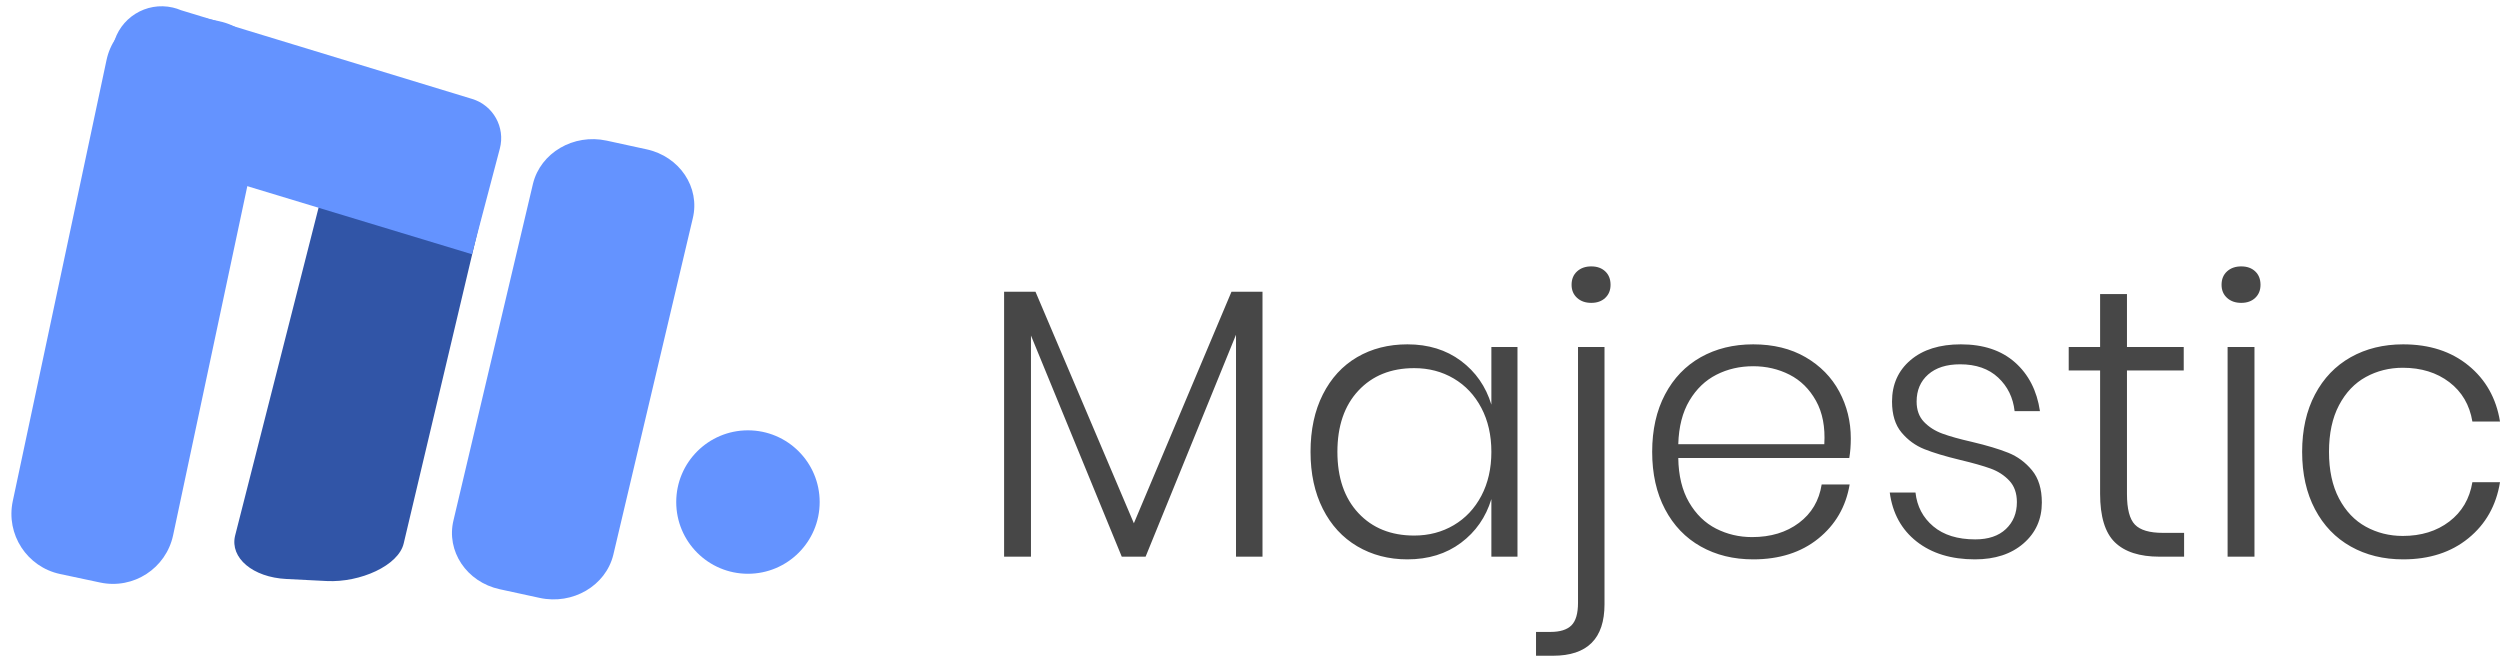
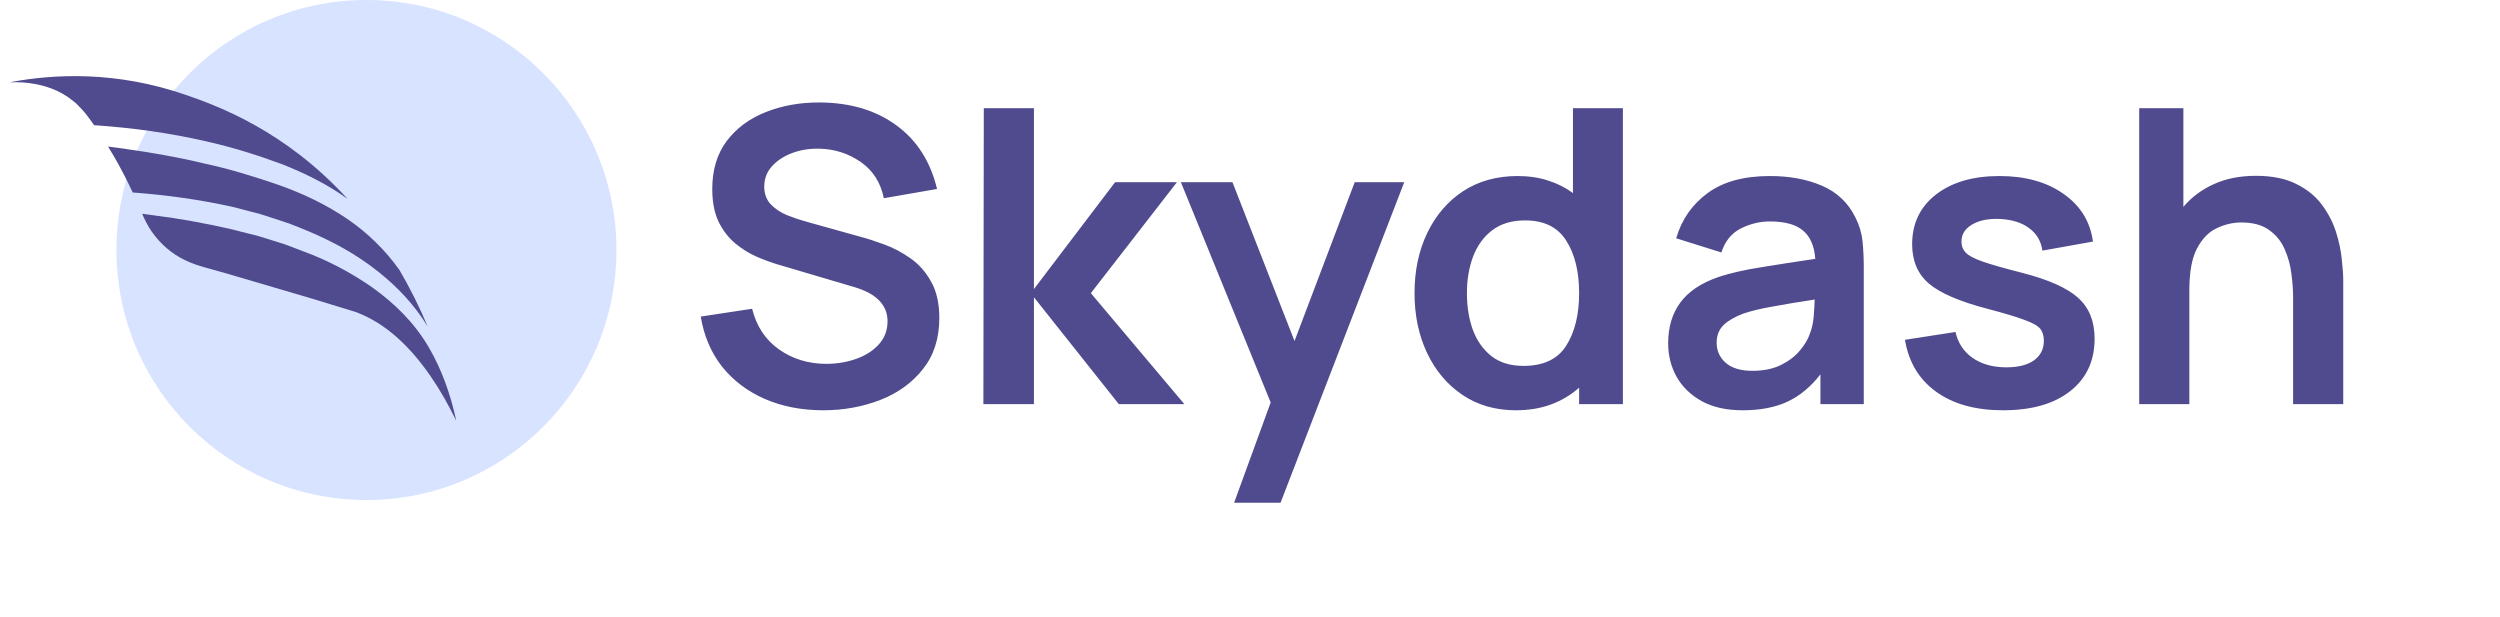
- <svg xmlns="http://www.w3.org/2000/svg" width="122px" height="32px" viewBox="0 0 122 32" version="1.1">
-   <g id="Page-1" stroke="none" stroke-width="1" fill="none" fill-rule="evenodd">
-     <g id="majestic">
-       <path d="M61.61,14.237 L61.61,27.166 L60.317,27.166 L60.317,16.335 L55.905,27.166 L54.742,27.166 L50.311,16.373 L50.311,27.166 L49,27.166 L49,14.237 L50.532,14.237 L55.333,25.536 L60.096,14.237 L61.61,14.237 Z M68.681,16.804 C69.702,16.804 70.573,17.072 71.293,17.609 C72.013,18.147 72.509,18.859 72.779,19.746 L72.779,16.935 L74.053,16.935 L74.053,27.166 L72.779,27.166 L72.779,24.355 C72.509,25.242 72.013,25.954 71.293,26.491 C70.573,27.028 69.702,27.297 68.681,27.297 C67.77,27.297 66.955,27.084 66.235,26.66 C65.515,26.235 64.955,25.626 64.555,24.833 C64.154,24.04 63.954,23.112 63.954,22.05 C63.954,20.976 64.154,20.042 64.555,19.249 C64.955,18.456 65.511,17.85 66.225,17.431 C66.939,17.013 67.758,16.804 68.681,16.804 Z M69.013,17.965 C67.881,17.965 66.973,18.331 66.29,19.062 C65.607,19.792 65.265,20.789 65.265,22.05 C65.265,23.312 65.607,24.308 66.29,25.039 C66.973,25.77 67.881,26.135 69.013,26.135 C69.727,26.135 70.37,25.966 70.942,25.629 C71.515,25.292 71.964,24.814 72.29,24.196 C72.616,23.577 72.779,22.862 72.779,22.05 C72.779,21.238 72.616,20.523 72.29,19.905 C71.964,19.286 71.515,18.809 70.942,18.471 C70.37,18.134 69.727,17.965 69.013,17.965 Z M77.654,14.78 C77.37,14.78 77.14,14.699 76.961,14.536 C76.783,14.374 76.693,14.162 76.693,13.899 C76.693,13.625 76.783,13.406 76.961,13.244 C77.14,13.081 77.37,13 77.654,13 C77.937,13 78.164,13.081 78.337,13.244 C78.509,13.406 78.595,13.625 78.595,13.899 C78.595,14.162 78.509,14.374 78.337,14.536 C78.164,14.699 77.937,14.78 77.654,14.78 Z M74.958,30.838 L75.66,30.838 C76.127,30.838 76.469,30.732 76.684,30.52 C76.9,30.307 77.007,29.939 77.007,29.414 L77.007,16.935 L78.3,16.935 L78.3,29.489 C78.3,31.163 77.463,32 75.789,32 L74.958,32 L74.958,30.838 Z M85.5,26.21 C86.411,26.21 87.174,25.979 87.789,25.517 C88.405,25.055 88.774,24.43 88.897,23.643 L90.263,23.643 C90.079,24.73 89.568,25.61 88.731,26.285 C87.894,26.96 86.835,27.297 85.555,27.297 C84.595,27.297 83.743,27.088 82.998,26.669 C82.254,26.251 81.672,25.645 81.254,24.852 C80.835,24.058 80.626,23.125 80.626,22.05 C80.626,20.976 80.835,20.042 81.254,19.249 C81.672,18.456 82.254,17.85 82.998,17.431 C83.743,17.013 84.595,16.804 85.555,16.804 C86.54,16.804 87.392,17.013 88.112,17.431 C88.832,17.85 89.38,18.409 89.756,19.108 C90.131,19.808 90.319,20.57 90.319,21.394 C90.319,21.744 90.294,22.063 90.245,22.35 L81.9,22.35 C81.912,23.212 82.088,23.933 82.426,24.514 C82.765,25.095 83.205,25.523 83.746,25.798 C84.288,26.073 84.872,26.21 85.5,26.21 Z M85.555,17.872 C84.903,17.872 84.306,18.009 83.765,18.284 C83.223,18.559 82.783,18.98 82.444,19.549 C82.106,20.117 81.924,20.826 81.9,21.676 L89.026,21.676 C89.076,20.839 88.94,20.133 88.62,19.558 C88.3,18.984 87.869,18.559 87.328,18.284 C86.786,18.009 86.195,17.872 85.555,17.872 Z M95.691,16.804 C96.787,16.804 97.667,17.097 98.331,17.684 C98.996,18.272 99.402,19.065 99.55,20.064 L98.313,20.064 C98.239,19.402 97.971,18.856 97.51,18.425 C97.048,17.994 96.43,17.778 95.654,17.778 C94.99,17.778 94.47,17.944 94.094,18.275 C93.719,18.606 93.531,19.046 93.531,19.596 C93.531,20.008 93.651,20.339 93.891,20.589 C94.131,20.839 94.43,21.029 94.787,21.16 C95.143,21.291 95.624,21.426 96.227,21.563 C96.965,21.738 97.559,21.916 98.008,22.097 C98.457,22.278 98.842,22.562 99.162,22.95 C99.482,23.337 99.642,23.862 99.642,24.524 C99.642,25.336 99.344,26.001 98.747,26.519 C98.15,27.038 97.359,27.297 96.374,27.297 C95.217,27.297 94.27,27.006 93.531,26.426 C92.793,25.845 92.356,25.048 92.22,24.036 L93.476,24.036 C93.55,24.711 93.839,25.261 94.343,25.685 C94.848,26.11 95.531,26.322 96.393,26.322 C97.033,26.322 97.531,26.154 97.888,25.817 C98.245,25.479 98.424,25.042 98.424,24.505 C98.424,24.068 98.301,23.718 98.054,23.456 C97.808,23.193 97.504,22.997 97.14,22.865 C96.777,22.734 96.282,22.594 95.654,22.444 C94.928,22.269 94.347,22.094 93.91,21.919 C93.473,21.744 93.1,21.473 92.793,21.104 C92.485,20.736 92.331,20.233 92.331,19.596 C92.331,18.759 92.633,18.084 93.236,17.572 C93.839,17.06 94.657,16.804 95.691,16.804 Z M106.584,26.004 L106.584,27.166 L105.384,27.166 C104.412,27.166 103.685,26.931 103.205,26.463 C102.725,25.995 102.485,25.204 102.485,24.093 L102.485,18.078 L100.953,18.078 L100.953,16.935 L102.485,16.935 L102.485,14.349 L103.796,14.349 L103.796,16.935 L106.566,16.935 L106.566,18.078 L103.796,18.078 L103.796,24.111 C103.796,24.836 103.925,25.333 104.184,25.601 C104.442,25.87 104.898,26.004 105.55,26.004 L106.584,26.004 Z M108.412,13.899 C108.412,13.625 108.501,13.406 108.679,13.244 C108.858,13.081 109.089,13 109.372,13 C109.655,13 109.883,13.081 110.055,13.244 C110.227,13.406 110.313,13.625 110.313,13.899 C110.313,14.162 110.227,14.374 110.055,14.536 C109.883,14.699 109.655,14.78 109.372,14.78 C109.089,14.78 108.858,14.699 108.679,14.536 C108.501,14.374 108.412,14.162 108.412,13.899 Z M110.018,16.935 L110.018,27.166 L108.707,27.166 L108.707,16.935 L110.018,16.935 Z M117.274,16.804 C118.554,16.804 119.615,17.147 120.458,17.834 C121.302,18.521 121.815,19.433 122,20.57 L120.652,20.57 C120.517,19.758 120.141,19.118 119.526,18.649 C118.911,18.181 118.154,17.947 117.255,17.947 C116.603,17.947 116.003,18.097 115.455,18.396 C114.907,18.696 114.47,19.155 114.144,19.774 C113.818,20.392 113.655,21.151 113.655,22.05 C113.655,22.95 113.818,23.709 114.144,24.327 C114.47,24.945 114.907,25.404 115.455,25.704 C116.003,26.004 116.603,26.154 117.255,26.154 C118.154,26.154 118.911,25.92 119.526,25.451 C120.141,24.983 120.517,24.343 120.652,23.531 L122,23.531 C121.815,24.667 121.302,25.579 120.458,26.266 C119.615,26.953 118.554,27.297 117.274,27.297 C116.314,27.297 115.461,27.088 114.717,26.669 C113.972,26.251 113.39,25.645 112.972,24.852 C112.553,24.058 112.344,23.125 112.344,22.05 C112.344,20.976 112.553,20.042 112.972,19.249 C113.39,18.456 113.972,17.85 114.717,17.431 C115.461,17.013 116.314,16.804 117.274,16.804 Z" id="Majestic" fill="#474747" />
-       <g id="Group-5">
-         <rect id="Rectangle" fill="#6493FF" transform="translate(6.823354, 14.52571) rotate(12) translate(-6.823354, -14.52571) " x="2.823" y="0.526" width="8" height="28" rx="3" />
-         <path d="M20.692,5.628 L22.649,5.898 C24.269,6.122 25.304,7.158 24.959,8.212 L18.854,26.646 C18.509,27.7 16.575,28.371 14.954,28.147 L12.998,27.876 C11.377,27.652 10.343,26.616 10.687,25.562 L17.134,7.13 C17.479,6.077 19.072,5.404 20.692,5.628 Z" id="Rectangle-Copy" fill="#3155A7" transform="translate(17.82335, 16.88733) rotate(-5) translate(-17.82335, -16.88733) " />
-         <path d="M29.41,6.836 L31.366,7.226 C32.987,7.548 34.021,9.041 33.677,10.559 L30.087,27.04 C29.742,28.558 28.149,29.527 26.529,29.204 L24.572,28.815 C22.952,28.492 21.917,27 22.262,25.482 L25.852,9.001 C26.196,7.483 27.789,6.514 29.41,6.836 Z" id="Rectangle-Copy-2" fill="#6493FF" transform="translate(27.96918, 18.02023) rotate(1) translate(-27.96918, -18.02023) " />
-         <path d="M8.833,0.498 L23.041,4.828 C24.07,5.142 24.666,6.212 24.392,7.252 L23.032,12.407 L4.471,6.783 L5.533,2.18 C5.834,0.879 7.132,0.068 8.433,0.368 C8.57,0.4 8.704,0.443 8.833,0.498 Z" id="Path-2" fill="#6493FF" />
-         <circle id="Oval" fill="#6493FF" cx="36.5" cy="24.5" r="3.5" />
-       </g>
-     </g>
-   </g>
+ <svg xmlns="http://www.w3.org/2000/svg" width="365" height="90" viewBox="0 0 365 90" fill="none">
+   <path d="M120.19 59.9C123.15 59.9 125.92 59.4 128.5 58.4C131.08 57.4 133.16 55.9 134.74 53.9C136.34 51.9 137.14 49.41 137.14 46.43C137.14 44.29 136.74 42.52 135.94 41.12C135.16 39.7 134.15 38.56 132.91 37.7C131.69 36.84 130.42 36.17 129.1 35.69C127.8 35.21 126.62 34.83 125.56 34.55L117.82 32.39C116.86 32.13 115.9 31.81 114.94 31.43C113.98 31.03 113.18 30.5 112.54 29.84C111.9 29.16 111.58 28.29 111.58 27.23C111.58 26.11 111.95 25.13 112.69 24.29C113.45 23.45 114.44 22.8 115.66 22.34C116.9 21.88 118.24 21.67 119.68 21.71C121.9 21.77 123.9 22.42 125.68 23.66C127.46 24.9 128.58 26.66 129.04 28.94L136.81 27.59C135.85 23.59 133.88 20.5 130.9 18.32C127.92 16.12 124.21 15 119.77 14.96C116.85 14.94 114.19 15.41 111.79 16.37C109.41 17.31 107.51 18.72 106.09 20.6C104.69 22.48 103.99 24.81 103.99 27.59C103.99 29.49 104.3 31.09 104.92 32.39C105.56 33.67 106.37 34.72 107.35 35.54C108.35 36.36 109.4 37.01 110.5 37.49C111.62 37.97 112.66 38.35 113.62 38.63L124.78 41.93C127.98 42.89 129.58 44.55 129.58 46.91C129.58 48.23 129.15 49.36 128.29 50.3C127.45 51.22 126.35 51.92 124.99 52.4C123.63 52.88 122.18 53.12 120.64 53.12C118.04 53.12 115.74 52.42 113.74 51.02C111.76 49.62 110.45 47.64 109.81 45.08L102.31 46.22C102.77 49.04 103.81 51.48 105.43 53.54C107.07 55.58 109.15 57.15 111.67 58.25C114.21 59.35 117.05 59.9 120.19 59.9ZM143.574 59H150.954V43.4L163.344 59H172.914L159.264 42.8L171.834 26.6H162.804L150.954 42.2V15.8H143.634L143.574 59ZM180.179 73.4H186.959L205.019 26.6H197.789L188.999 49.79L179.939 26.6H172.409L185.519 58.76L180.179 73.4ZM221.311 59.9C223.231 59.9 224.961 59.61 226.501 59.03C228.041 58.45 229.391 57.64 230.551 56.6V59H236.941V15.8H229.651V28.19C228.571 27.39 227.361 26.78 226.021 26.36C224.681 25.92 223.201 25.7 221.581 25.7C218.521 25.7 215.861 26.44 213.601 27.92C211.361 29.4 209.621 31.43 208.381 34.01C207.141 36.59 206.521 39.52 206.521 42.8C206.521 46.04 207.131 48.95 208.351 51.53C209.571 54.11 211.291 56.15 213.511 57.65C215.731 59.15 218.331 59.9 221.311 59.9ZM222.421 53.42C220.541 53.42 218.991 52.95 217.771 52.01C216.551 51.05 215.641 49.77 215.041 48.17C214.461 46.57 214.171 44.78 214.171 42.8C214.171 40.84 214.471 39.06 215.071 37.46C215.691 35.84 216.621 34.56 217.861 33.62C219.121 32.66 220.721 32.18 222.661 32.18C225.421 32.18 227.421 33.16 228.661 35.12C229.921 37.08 230.551 39.64 230.551 42.8C230.551 45.94 229.921 48.5 228.661 50.48C227.421 52.44 225.341 53.42 222.421 53.42ZM254.412 59.9C256.992 59.9 259.182 59.48 260.982 58.64C262.802 57.78 264.402 56.45 265.782 54.65V59H272.112V39.11C272.112 37.71 272.052 36.42 271.932 35.24C271.812 34.04 271.462 32.87 270.882 31.73C269.822 29.59 268.192 28.05 265.992 27.11C263.812 26.17 261.282 25.7 258.402 25.7C254.602 25.7 251.572 26.53 249.312 28.19C247.052 29.85 245.522 32.05 244.722 34.79L251.322 36.86C251.862 35.2 252.812 34.03 254.172 33.35C255.532 32.67 256.942 32.33 258.402 32.33C260.602 32.33 262.222 32.78 263.262 33.68C264.302 34.56 264.892 35.93 265.032 37.79C262.192 38.21 259.552 38.62 257.112 39.02C254.692 39.4 252.632 39.87 250.932 40.43C248.372 41.31 246.502 42.56 245.322 44.18C244.142 45.78 243.552 47.76 243.552 50.12C243.552 51.9 243.962 53.53 244.782 55.01C245.622 56.49 246.852 57.68 248.472 58.58C250.092 59.46 252.072 59.9 254.412 59.9ZM255.852 54.14C254.152 54.14 252.852 53.75 251.952 52.97C251.072 52.19 250.632 51.21 250.632 50.03C250.632 48.97 250.972 48.11 251.652 47.45C252.352 46.79 253.322 46.23 254.562 45.77C255.702 45.39 257.072 45.06 258.672 44.78C260.272 44.48 262.362 44.13 264.942 43.73C264.922 44.49 264.872 45.34 264.792 46.28C264.712 47.2 264.522 48.03 264.222 48.77C263.982 49.51 263.512 50.3 262.812 51.14C262.132 51.98 261.212 52.69 260.052 53.27C258.892 53.85 257.492 54.14 255.852 54.14ZM292.433 59.9C296.613 59.9 299.883 58.97 302.243 57.11C304.623 55.25 305.813 52.69 305.813 49.43C305.813 46.91 305.013 44.93 303.413 43.49C301.833 42.05 299.103 40.83 295.223 39.83C292.703 39.19 290.803 38.65 289.523 38.21C288.263 37.77 287.423 37.33 287.003 36.89C286.583 36.45 286.373 35.92 286.373 35.3C286.373 34.22 286.893 33.38 287.933 32.78C288.973 32.16 290.343 31.89 292.043 31.97C293.803 32.07 295.213 32.52 296.273 33.32C297.353 34.12 297.993 35.21 298.193 36.59L305.573 35.27C305.173 32.35 303.743 30.03 301.283 28.31C298.823 26.57 295.703 25.7 291.923 25.7C288.063 25.7 284.973 26.6 282.653 28.4C280.333 30.2 279.173 32.62 279.173 35.66C279.173 38.08 279.983 39.99 281.603 41.39C283.243 42.79 286.093 44.02 290.153 45.08C292.593 45.72 294.393 46.26 295.553 46.7C296.733 47.12 297.503 47.55 297.863 47.99C298.223 48.43 298.403 49.02 298.403 49.76C298.403 50.96 297.923 51.91 296.963 52.61C296.003 53.29 294.663 53.63 292.943 53.63C290.963 53.63 289.313 53.17 287.993 52.25C286.693 51.33 285.863 50.07 285.503 48.47L278.123 49.61C278.663 52.87 280.183 55.4 282.683 57.2C285.183 59 288.433 59.9 292.433 59.9ZM312.324 59H319.644V42.35C319.644 39.73 320.014 37.71 320.754 36.29C321.514 34.85 322.474 33.86 323.634 33.32C324.814 32.76 326.014 32.48 327.234 32.48C328.954 32.48 330.324 32.86 331.344 33.62C332.364 34.36 333.114 35.31 333.594 36.47C334.094 37.61 334.414 38.8 334.554 40.04C334.714 41.28 334.794 42.4 334.794 43.4V59H342.114V40.91C342.114 40.15 342.044 39.14 341.904 37.88C341.784 36.62 341.504 35.29 341.064 33.89C340.624 32.49 339.944 31.17 339.024 29.93C338.104 28.67 336.854 27.65 335.274 26.87C333.714 26.07 331.744 25.67 329.364 25.67C327.024 25.67 324.964 26.08 323.184 26.9C321.424 27.7 319.954 28.8 318.774 30.2V15.8H312.324V59Z" fill="#504B8E" />
+   <circle cx="53.5" cy="36.5" r="36.5" fill="#D8E3FF" />
+   <path d="M3.437 12.043C5.632 12.232 7.878 12.779 9.927 14.173C10.411 14.576 10.953 14.886 11.396 15.378C11.841 15.859 12.33 16.332 12.706 16.862C13.061 17.329 13.405 17.793 13.739 18.277C19.212 18.651 24.674 19.388 30.083 20.632C33.851 21.479 37.574 22.635 41.259 24.001C44.498 25.298 47.719 26.857 50.724 29.02C41.603 19.039 31.788 15.466 27.132 13.856C16.999 10.349 7.944 10.771 1.394 12.014C2.068 11.989 2.754 12.005 3.437 12.043Z" fill="#504B8E" />
+   <path d="M29.634 23.831C25.952 22.93 22.223 22.306 18.488 21.769C17.584 21.635 16.679 21.5 15.779 21.401C16.863 23.154 17.881 25.009 18.811 26.919C19 27.305 19.186 27.704 19.374 28.101C24.255 28.462 29.132 29.135 33.975 30.208L36.744 30.925L38.126 31.295L39.495 31.739L42.232 32.637C43.142 32.985 44.041 33.35 44.945 33.728C48.532 35.235 52.068 37.127 55.31 39.737C57.967 41.85 60.479 44.453 62.436 47.665C61.301 44.963 59.941 42.187 58.316 39.415C56.192 36.434 53.663 34.027 50.928 32.116C47.68 29.882 44.179 28.224 40.584 26.97C36.989 25.729 33.335 24.613 29.634 23.831Z" fill="#504B8E" />
+   <path d="M54.327 41.942C51.136 39.724 47.738 37.96 44.217 36.672L41.59 35.671L38.917 34.835L37.576 34.422L36.222 34.084L33.522 33.406C29.894 32.589 26.243 31.91 22.57 31.456C21.965 31.363 21.359 31.278 20.75 31.207C21.178 32.184 21.604 33.027 22.136 33.79C23.44 35.651 25.102 37.066 26.972 37.963C27.904 38.426 28.871 38.745 29.892 39.035L33.048 39.92L45.655 43.629L51.934 45.553C54.124 46.363 56.181 47.66 58.023 49.314C61.585 52.516 64.358 56.817 66.612 61.425C65.782 57.542 64.462 53.888 62.634 50.767C60.463 47.017 57.486 44.205 54.327 41.942Z" fill="#504B8E" />
</svg>
